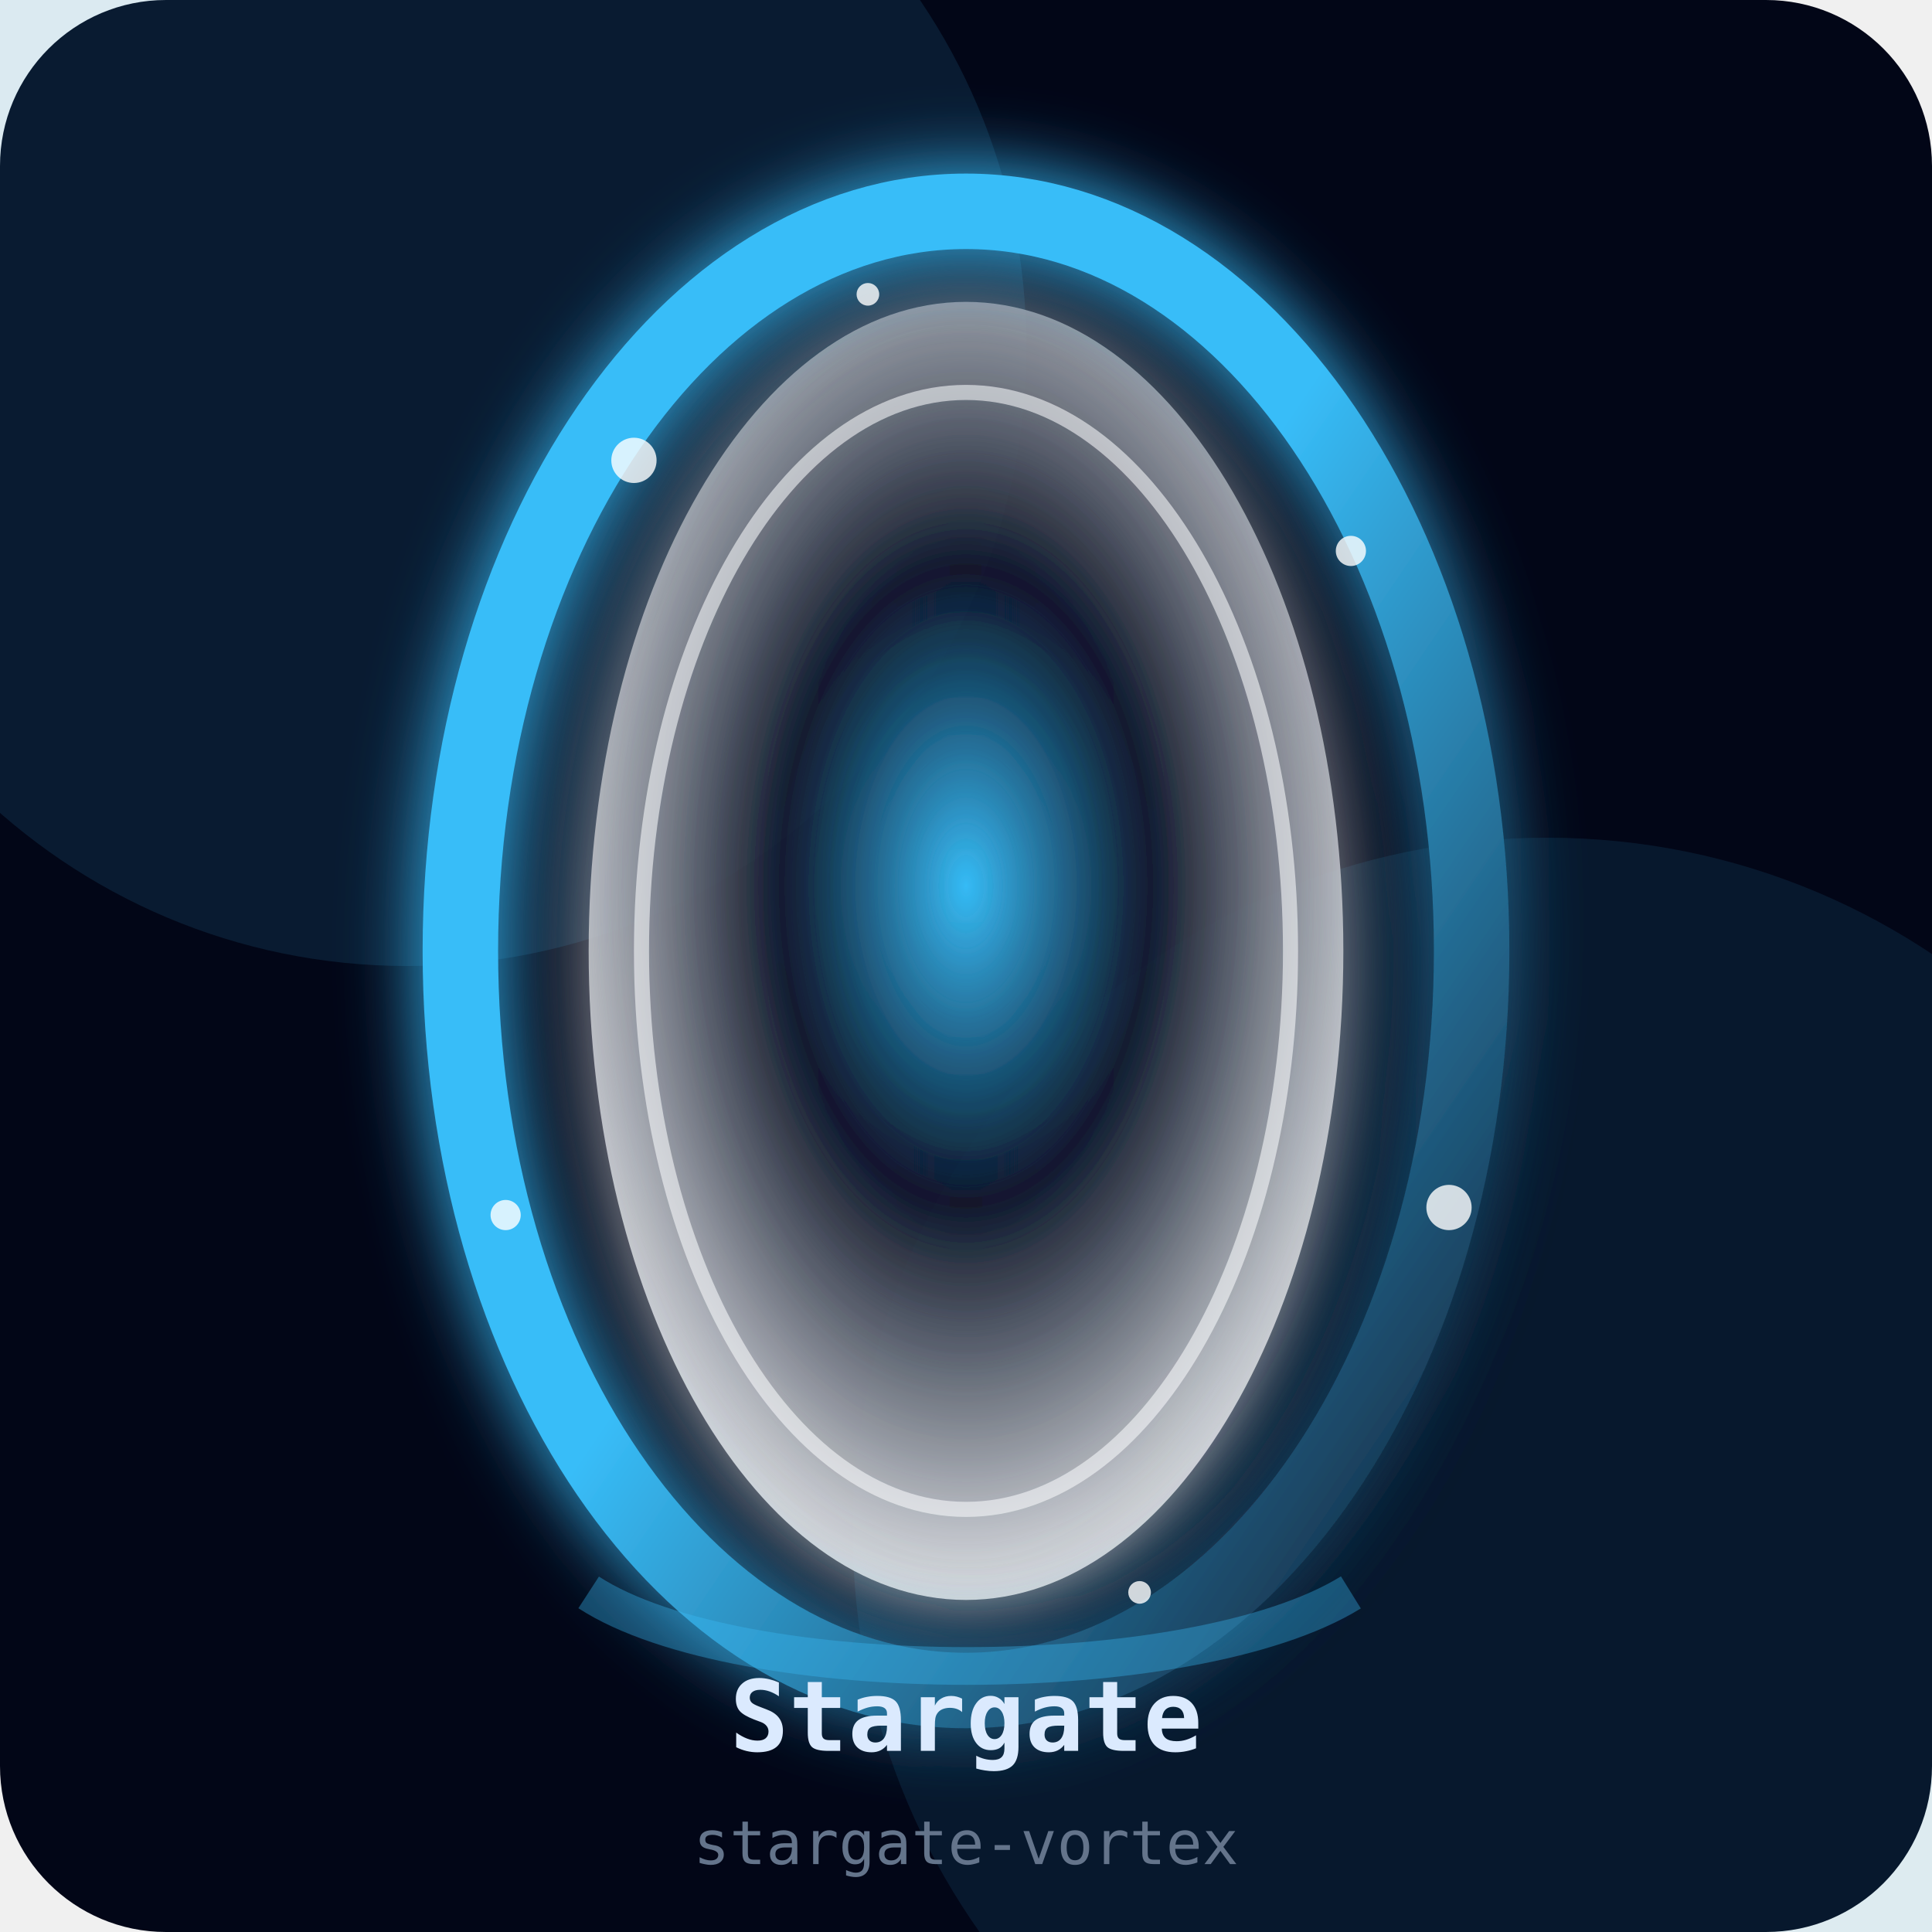
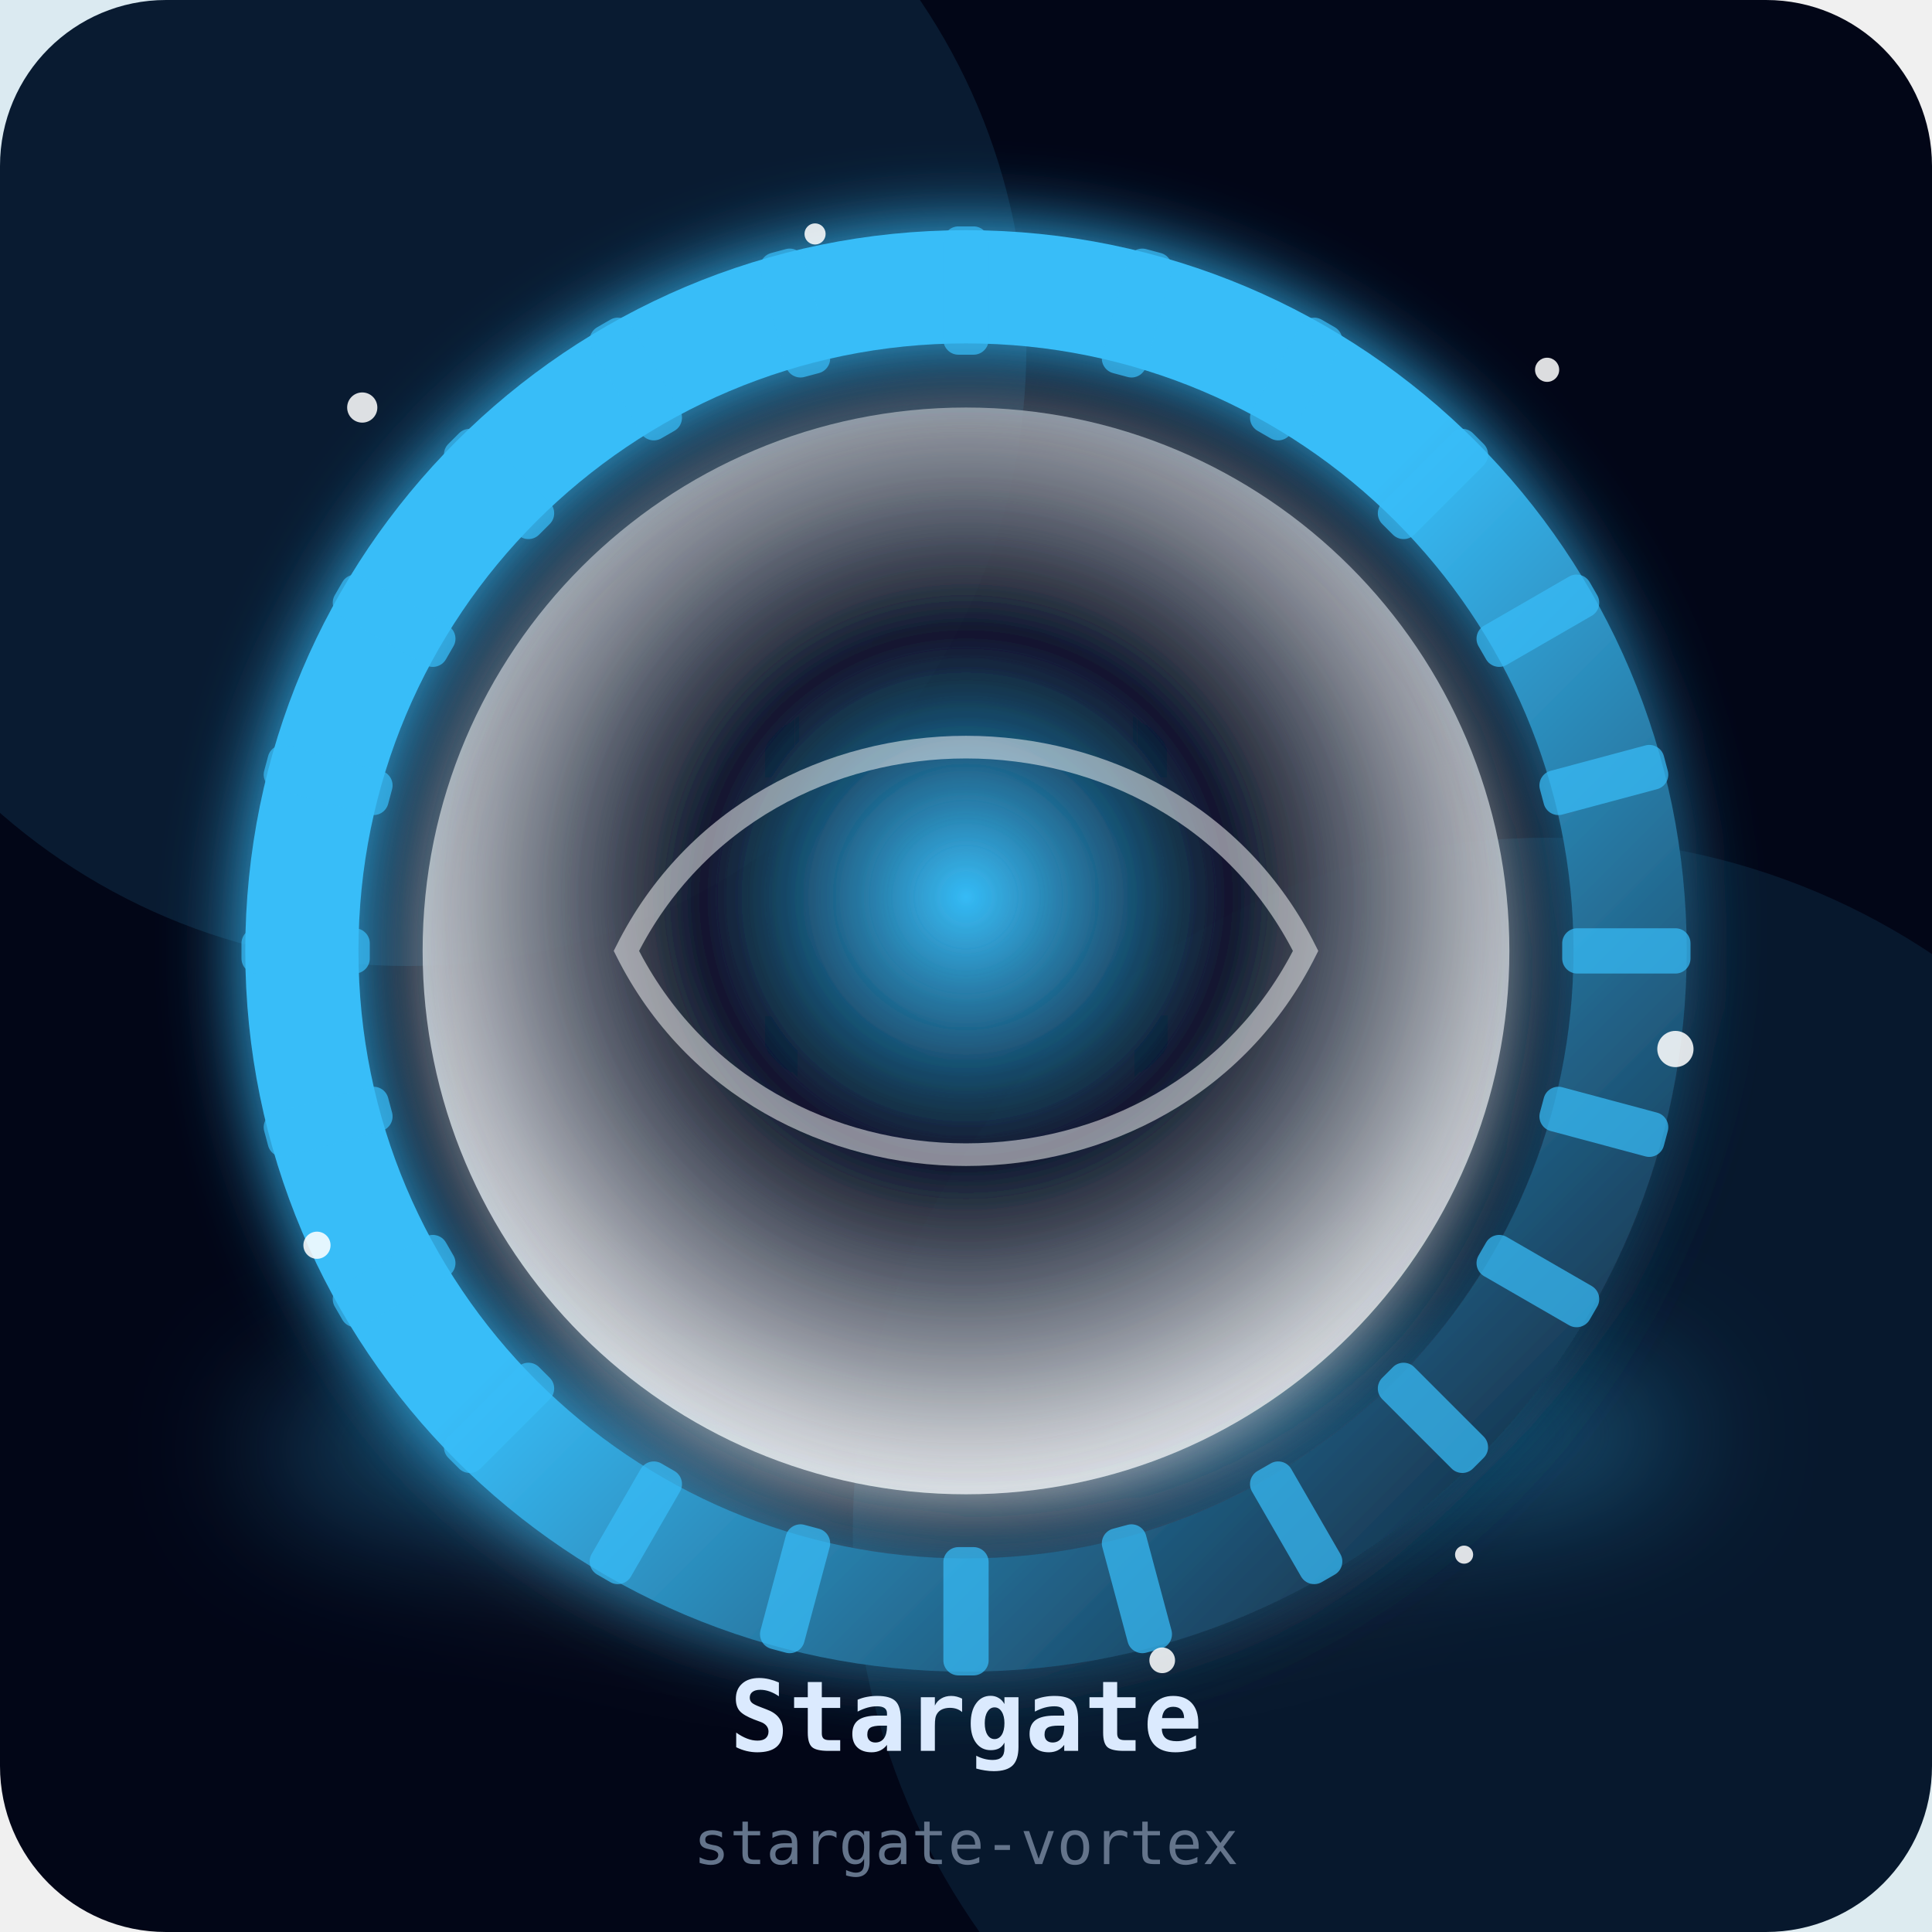
<svg xmlns="http://www.w3.org/2000/svg" width="256" height="256" viewBox="0 0 256 256" role="img" aria-label="Stargate portal">
  <defs>
    <radialGradient id="core-stargate-vortex" cx="50%" cy="45%" r="58%">
      <stop offset="0%" stop-color="#38bdf8" stop-opacity="0.95" />
      <stop offset="42%" stop-color="#0f172a" stop-opacity="0.72" />
      <stop offset="100%" stop-color="#f8fafc" stop-opacity="0.94" />
    </radialGradient>
    <linearGradient id="rim-stargate-vortex" x1="0%" x2="100%" y1="0%" y2="100%">
      <stop offset="0%" stop-color="#38bdf8" />
      <stop offset="48%" stop-color="#38bdf8" />
      <stop offset="100%" stop-color="#0f172a" />
    </linearGradient>
    <filter id="glow-stargate-vortex" x="-50%" y="-50%" width="200%" height="200%">
      <feGaussianBlur stdDeviation="5" result="blur" />
      <feMerge>
        <feMergeNode in="blur" />
        <feMergeNode in="SourceGraphic" />
      </feMerge>
    </filter>
+     <filter id="glow-smoke" x="-50%" y="-50%" width="200%" height="200%">
+       <feGaussianBlur stdDeviation="9" />
+     </filter>
  </defs>
  <rect width="256" height="256" rx="22" fill="#020617" />
  <circle cx="54" cy="46" r="82" fill="#38bdf8" opacity="0.12" />
  <circle cx="205" cy="203" r="92" fill="#38bdf8" opacity="0.1" />
-   <ellipse cx="128" cy="126" rx="50" ry="86" fill="url(#core-stargate-vortex)" filter="url(#glow-stargate-vortex)" />
-   <ellipse cx="128" cy="126" rx="67" ry="98" fill="none" stroke="url(#rim-stargate-vortex)" stroke-width="10" filter="url(#glow-stargate-vortex)" />
-   <ellipse cx="128" cy="126" rx="43" ry="74" fill="none" stroke="#f8fafc" stroke-width="2" opacity="0.58" />
-   <g opacity="0.8">
-     <circle cx="84" cy="61" r="3" fill="#fff" />
-     <circle cx="179" cy="73" r="2" fill="#fff" />
-     <circle cx="67" cy="161" r="2" fill="#fff" />
-     <circle cx="192" cy="160" r="3" fill="#fff" />
-     <circle cx="115" cy="39" r="1.5" fill="#fff" />
-     <circle cx="151" cy="211" r="1.5" fill="#fff" />
+   <g opacity="0.34" filter="url(#glow-smoke)">
+     <ellipse cx="74" cy="192" rx="40" ry="12" fill="#38bdf8" />
+     <ellipse cx="126" cy="199" rx="58" ry="14" fill="#ffffff" opacity="0.42" />
+     <ellipse cx="180" cy="190" rx="44" ry="12" fill="#38bdf8" />
  </g>
-   <path d="M78 211c20 13 80 13 101 0" fill="none" stroke="#38bdf8" stroke-width="5" opacity="0.35" />
+   <circle cx="128" cy="126" r="72" fill="url(#core-stargate-vortex)" filter="url(#glow-stargate-vortex)" />
+   <circle cx="128" cy="126" r="88" fill="none" stroke="url(#rim-stargate-vortex)" stroke-width="15" filter="url(#glow-stargate-vortex)" />
+   <g fill="#38bdf8" opacity="0.72">
+     <rect x="125" y="30" width="6" height="17" rx="2" transform="rotate(0 128 126)" />
+     <rect x="125" y="30" width="6" height="17" rx="2" transform="rotate(15 128 126)" />
+     <rect x="125" y="30" width="6" height="17" rx="2" transform="rotate(30 128 126)" />
+     <rect x="125" y="30" width="6" height="17" rx="2" transform="rotate(45 128 126)" />
+     <rect x="125" y="30" width="6" height="17" rx="2" transform="rotate(60 128 126)" />
+     <rect x="125" y="30" width="6" height="17" rx="2" transform="rotate(75 128 126)" />
+     <rect x="125" y="30" width="6" height="17" rx="2" transform="rotate(90 128 126)" />
+     <rect x="125" y="30" width="6" height="17" rx="2" transform="rotate(105 128 126)" />
+     <rect x="125" y="30" width="6" height="17" rx="2" transform="rotate(120 128 126)" />
+     <rect x="125" y="30" width="6" height="17" rx="2" transform="rotate(135 128 126)" />
+     <rect x="125" y="30" width="6" height="17" rx="2" transform="rotate(150 128 126)" />
+     <rect x="125" y="30" width="6" height="17" rx="2" transform="rotate(165 128 126)" />
+     <rect x="125" y="30" width="6" height="17" rx="2" transform="rotate(180 128 126)" />
+     <rect x="125" y="30" width="6" height="17" rx="2" transform="rotate(195 128 126)" />
+     <rect x="125" y="30" width="6" height="17" rx="2" transform="rotate(210 128 126)" />
+     <rect x="125" y="30" width="6" height="17" rx="2" transform="rotate(225 128 126)" />
+     <rect x="125" y="30" width="6" height="17" rx="2" transform="rotate(240 128 126)" />
+     <rect x="125" y="30" width="6" height="17" rx="2" transform="rotate(255 128 126)" />
+     <rect x="125" y="30" width="6" height="17" rx="2" transform="rotate(270 128 126)" />
+     <rect x="125" y="30" width="6" height="17" rx="2" transform="rotate(285 128 126)" />
+     <rect x="125" y="30" width="6" height="17" rx="2" transform="rotate(300 128 126)" />
+     <rect x="125" y="30" width="6" height="17" rx="2" transform="rotate(315 128 126)" />
+     <rect x="125" y="30" width="6" height="17" rx="2" transform="rotate(330 128 126)" />
+     <rect x="125" y="30" width="6" height="17" rx="2" transform="rotate(345 128 126)" />
+   </g>
+   <path d="M83 126c18-36 72-36 90 0-18 36-72 36-90 0z" fill="none" stroke="#fff" stroke-width="3" opacity="0.5" />
+   <g opacity="0.86">
+     <circle cx="48" cy="54" r="2" fill="#fff" />
+     <circle cx="205" cy="49" r="1.6" fill="#fff" />
+     <circle cx="222" cy="139" r="2.4" fill="#fff" />
+     <circle cx="42" cy="165" r="1.8" fill="#fff" />
+     <circle cx="108" cy="31" r="1.4" fill="#fff" />
+     <circle cx="154" cy="220" r="1.7" fill="#fff" />
+     <circle cx="194" cy="206" r="1.2" fill="#fff" />
+   </g>
  <text x="128" y="232" text-anchor="middle" fill="#dbeafe" font-family="ui-monospace, SFMono-Regular, Menlo, monospace" font-size="13" font-weight="700" letter-spacing="0">Stargate</text>
  <text x="128" y="247" text-anchor="middle" fill="#64748b" font-family="ui-monospace, SFMono-Regular, Menlo, monospace" font-size="8" letter-spacing="0">stargate-vortex</text>
</svg>
